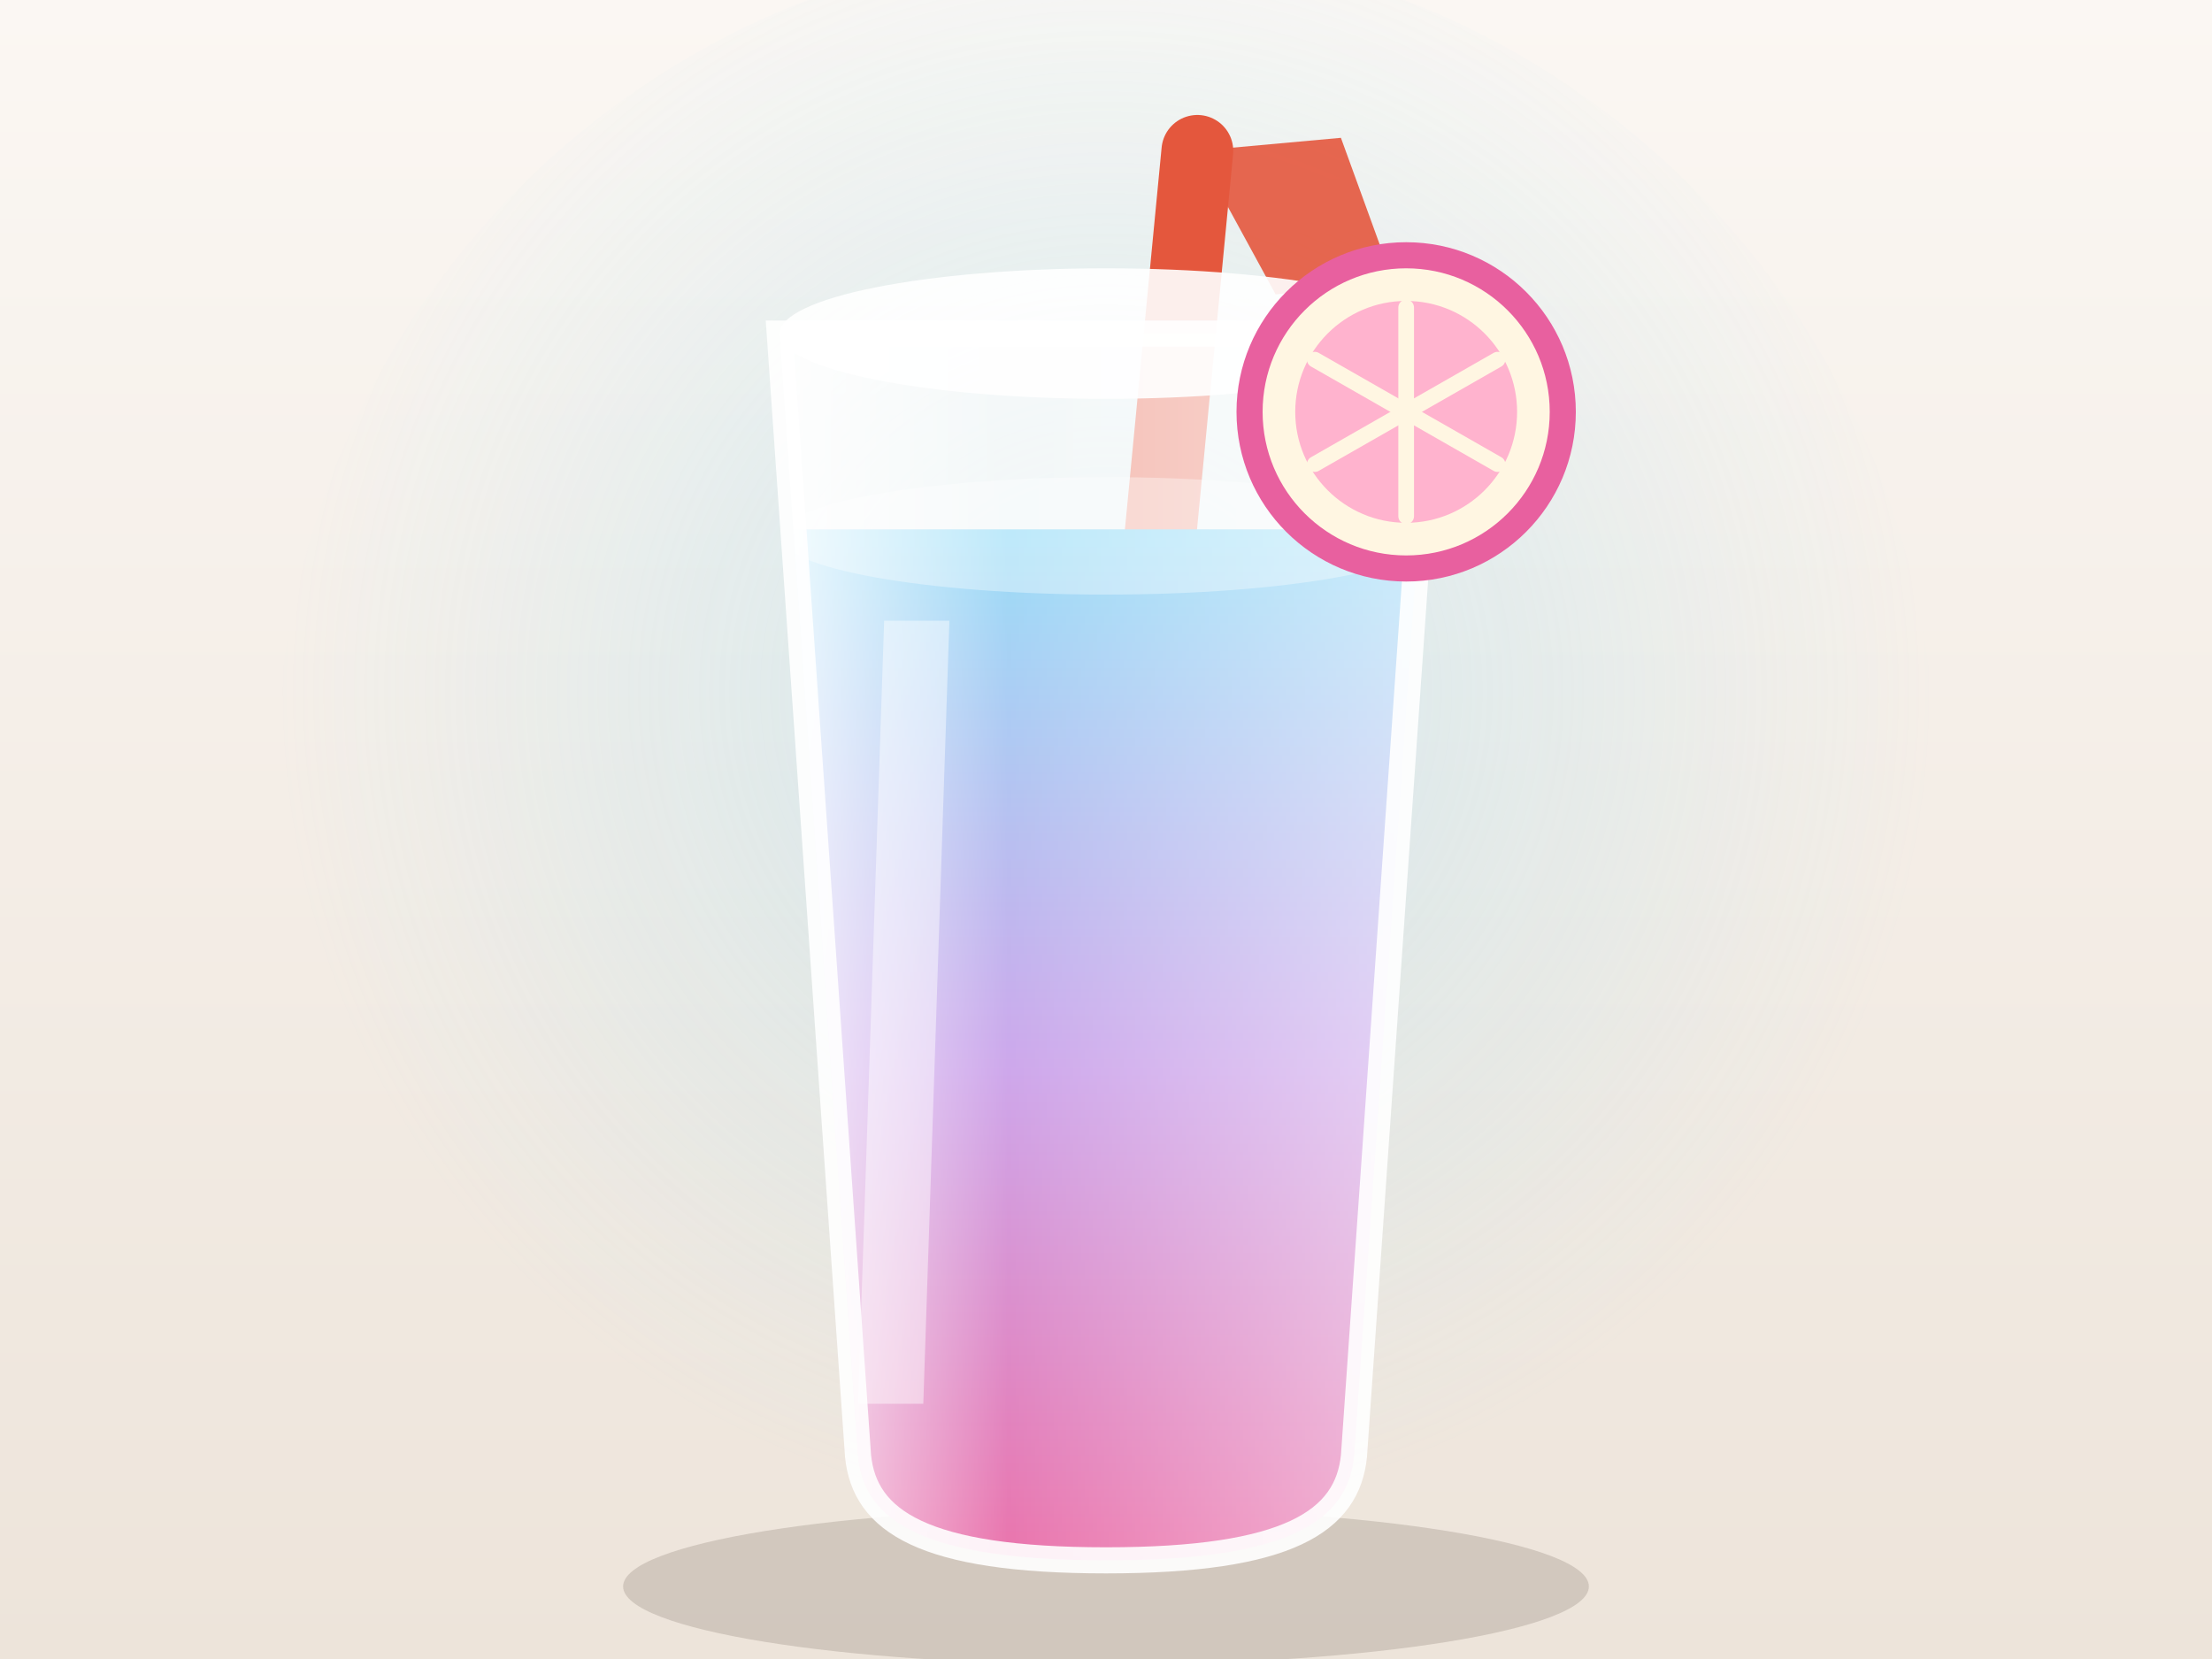
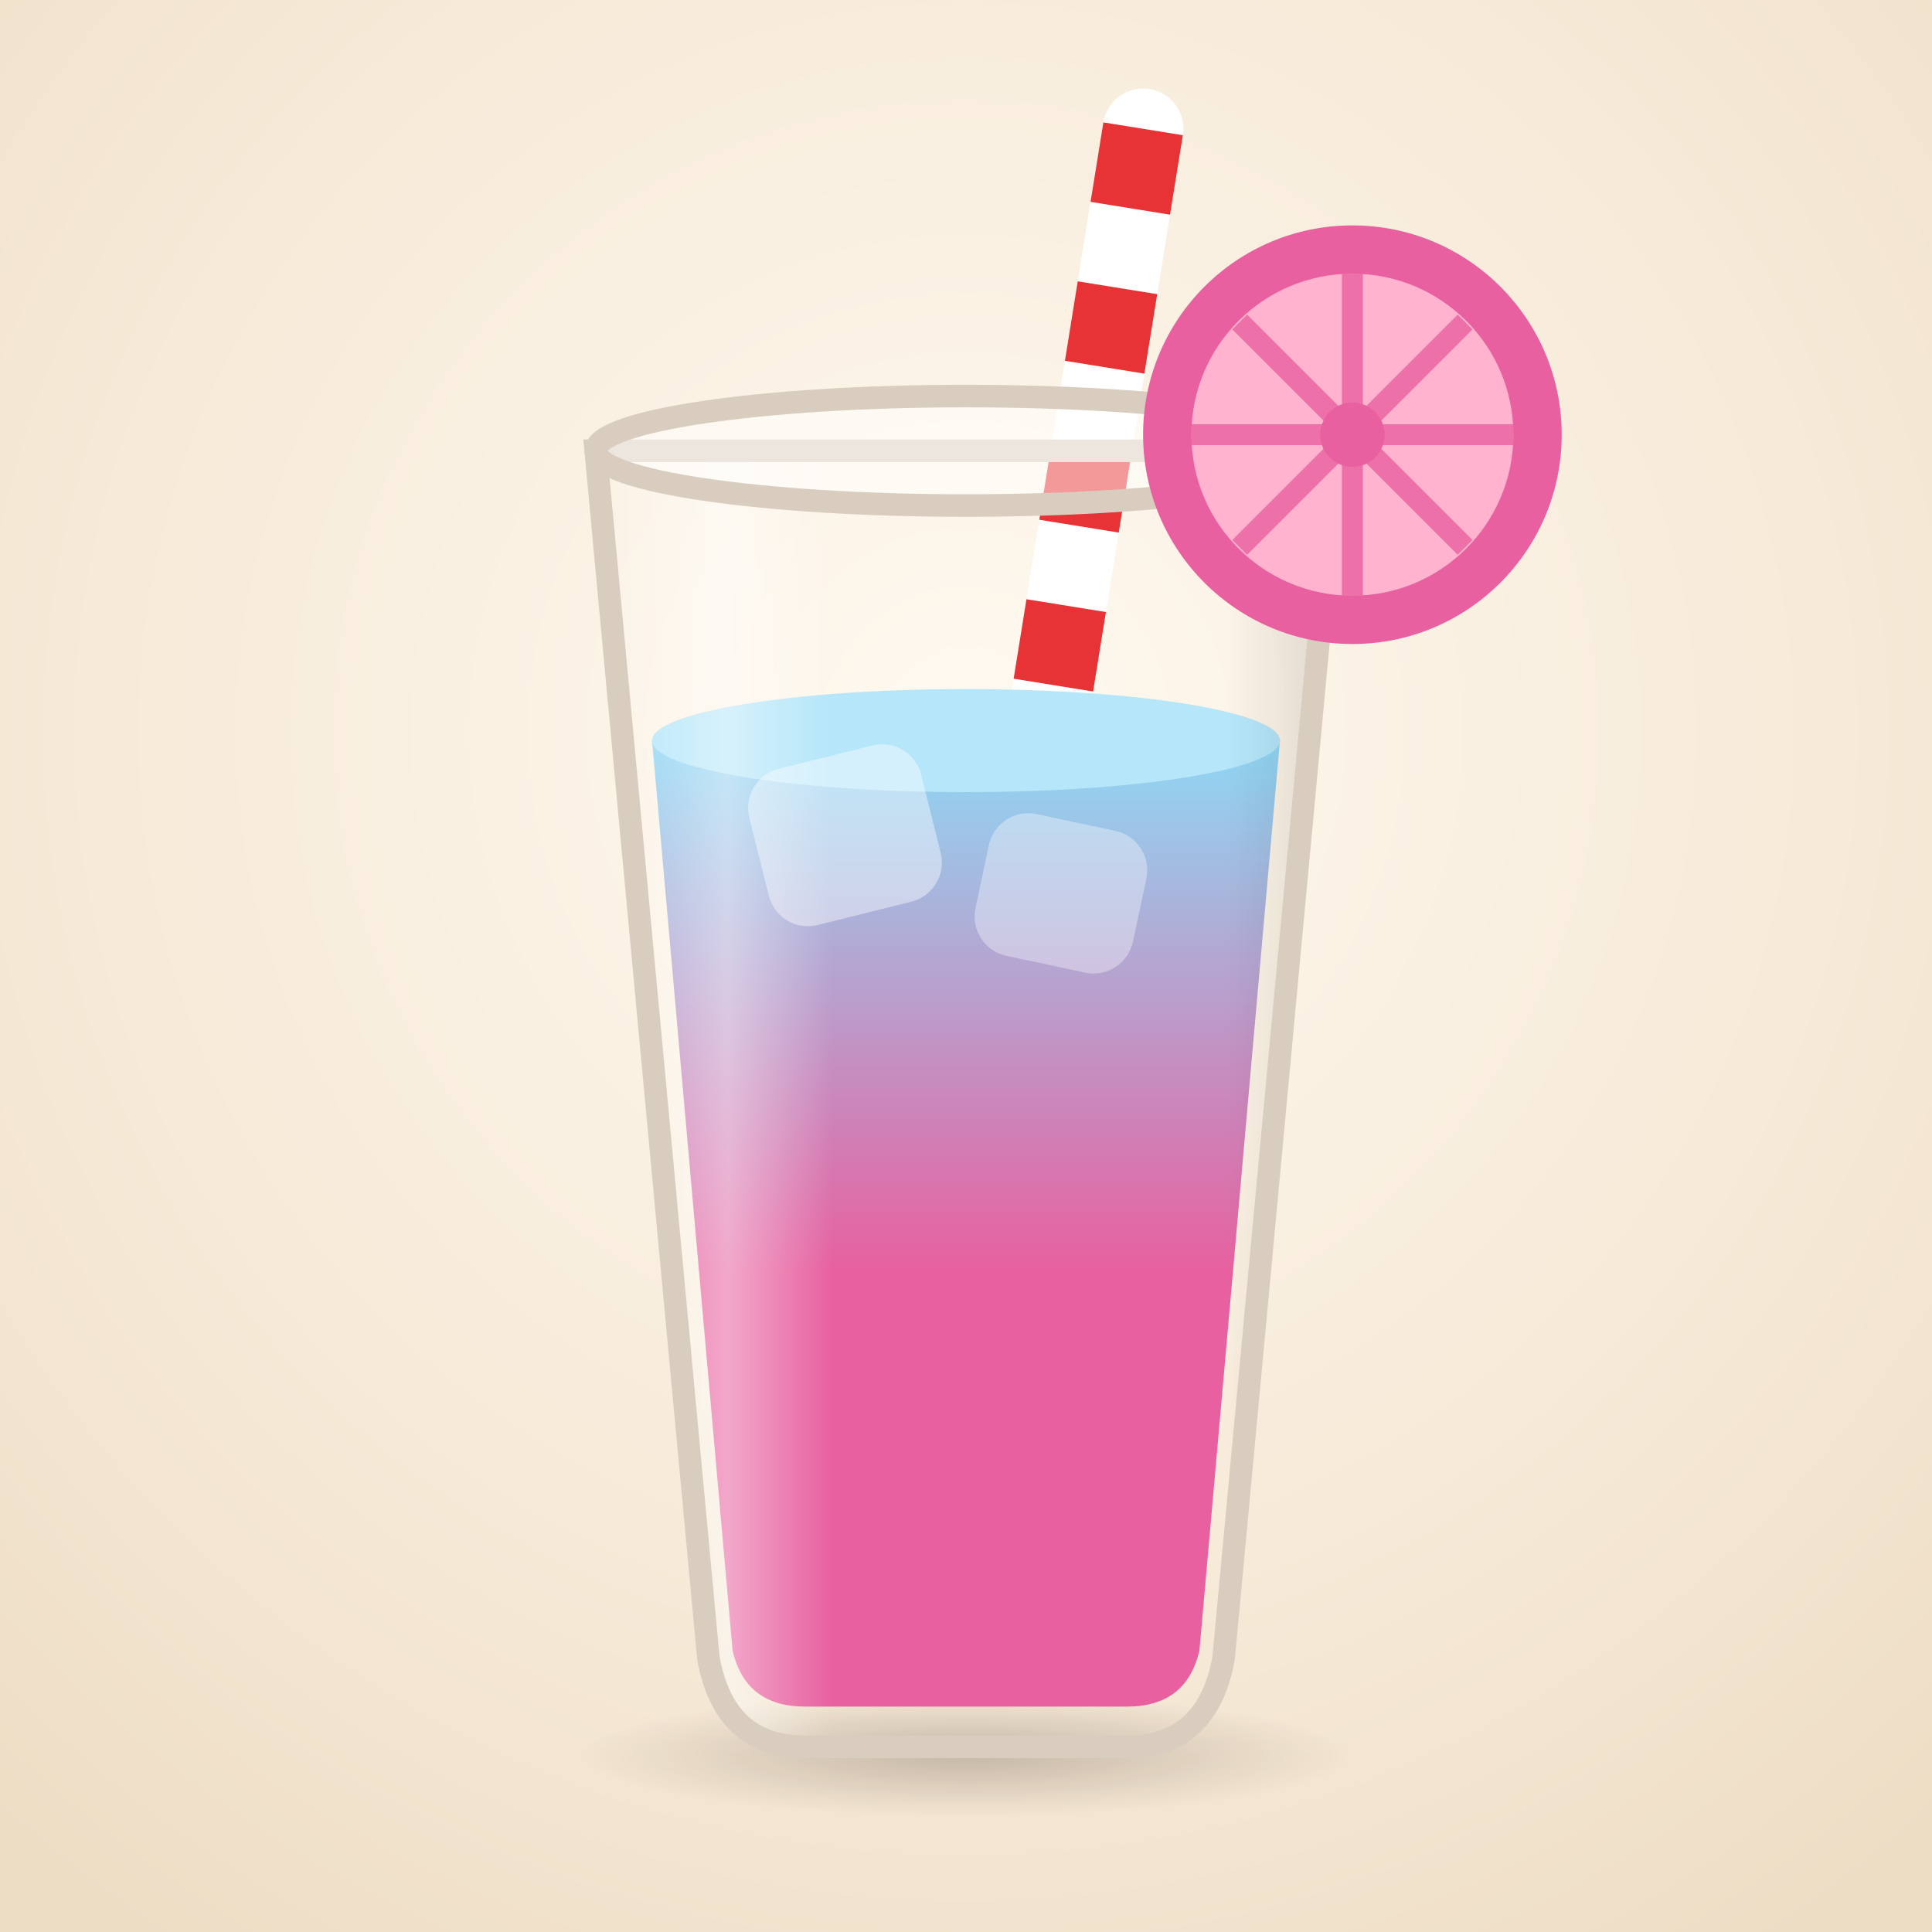
- <svg xmlns="http://www.w3.org/2000/svg" viewBox="0 0 400 300" width="400" height="300" role="img">
+ <svg xmlns="http://www.w3.org/2000/svg" viewBox="0 0 120 120" width="480" height="480" role="img">
  <defs>
-     <linearGradient id="bg" x1="0" y1="0" x2="0" y2="1">
-       <stop offset="0" stop-color="#FBF7F3" />
-       <stop offset="1" stop-color="#EDE4DA" />
-     </linearGradient>
-     <radialGradient id="halo" cx="0.5" cy="0.45" r="0.5">
-       <stop offset="0" stop-color="#8ED9F6" stop-opacity="0.32" />
-       <stop offset="1" stop-color="#8ED9F6" stop-opacity="0" />
+     <radialGradient id="bg" cx=".5" cy=".38" r=".75">
+       <stop offset="0" stop-color="#FFF9F0" />
+       <stop offset=".6" stop-color="#F6EAD8" />
+       <stop offset="1" stop-color="#EEDDC5" />
+     </radialGradient>
+     <radialGradient id="shadow" cx=".5" cy=".5" r=".5">
+       <stop offset="0" stop-color="#1E1008" stop-opacity=".22" />
+       <stop offset="1" stop-color="#1E1008" stop-opacity="0" />
    </radialGradient>
  </defs>
-   <rect width="400" height="300" fill="url(#bg)" />
-   <circle cx="200" cy="140" r="150" fill="url(#halo)" />
+   <rect width="120" height="120" fill="url(#bg)" />
  <defs>
    <linearGradient id="liq" x1="0" y1="0" x2="0" y2="1">
      <stop offset="0" stop-color="#8ED9F6" />
-       <stop offset="0.52" stop-color="#C79BE8" />
+       <stop offset=".55" stop-color="#E8609F" />
      <stop offset="1" stop-color="#E8609F" />
    </linearGradient>
-     <linearGradient id="glass" x1="0" y1="0" x2="1" y2="0">
-       <stop offset="0" stop-color="#FFFFFF" stop-opacity="0.85" />
-       <stop offset="0.35" stop-color="#FFFFFF" stop-opacity="0.12" />
-       <stop offset="1" stop-color="#FFFFFF" stop-opacity="0.55" />
+     <linearGradient id="shine" x1="0" y1="0" x2="1" y2="0">
+       <stop offset="0" stop-color="#fff" stop-opacity="0" />
+       <stop offset=".18" stop-color="#fff" stop-opacity=".45" />
+       <stop offset=".32" stop-color="#fff" stop-opacity="0" />
+       <stop offset=".85" stop-color="#000" stop-opacity="0" />
+       <stop offset="1" stop-color="#000" stop-opacity=".12" />
    </linearGradient>
-     <clipPath id="cup">
-       <path d="M150 74 L250 74 L238 246 C 237 256 228 262 200 262 C 172 262 163 256 162 246 Z" />
-     </clipPath>
  </defs>
-   <g transform="translate(200,150) scale(1.18) translate(-200,-150)">
-     <ellipse cx="200" cy="266" rx="74" ry="12" fill="#3A2A1E" opacity="0.16" />
-     <path d="M214 46 L236 44 L244 66 L226 68 Z" fill="#E4573D" opacity="0.9" />
-     <path d="M214 46 L204 150" stroke="#E4573D" stroke-width="11" stroke-linecap="round" />
-     <path d="M150 74 L250 74 L238 246 C 237 256 228 262 200 262 C 172 262 163 256 162 246 Z" fill="#FFFFFF" opacity="0.55" />
-     <g clip-path="url(#cup)">
-       <rect x="150" y="104" width="100" height="160" fill="url(#liq)" />
-       <ellipse cx="200" cy="105" rx="50" ry="9" fill="#FFFFFF" opacity="0.35" />
-       <rect x="150" y="74" width="100" height="188" fill="url(#glass)" />
-       <path d="M166 118 L176 118 L172 238 L162 238 Z" fill="#FFFFFF" opacity="0.45" />
-     </g>
-     <path d="M150 74 L250 74 L238 246 C 237 256 228 262 200 262 C 172 262 163 256 162 246 Z" fill="none" stroke="#FFFFFF" stroke-width="4" stroke-opacity="0.9" />
-     <ellipse cx="200" cy="74" rx="50" ry="10" fill="#FFFFFF" opacity="0.9" />
-     <g transform="translate(246,86)">
-       <circle r="24" fill="#FFF6E2" stroke="#E8609F" stroke-width="4" />
-       <circle r="17" fill="#FFB3CE" />
-       <g stroke="#FFF6E2" stroke-width="2.4" stroke-linecap="round">
-         <path d="M0 0 L0 -16" />
-         <path d="M0 0 L14 -8" />
-         <path d="M0 0 L14 8" />
-         <path d="M0 0 L0 16" />
-         <path d="M0 0 L-14 8" />
-         <path d="M0 0 L-14 -8" />
-       </g>
-     </g>
+   <ellipse cx="60" cy="109" rx="24" ry="3.8" fill="url(#shadow)" />
+   <path d="M71 8 L61 70" stroke="#FFFFFF" stroke-width="5" stroke-linecap="round" />
+   <path d="M71 8 L61 70" stroke="#E73335" stroke-width="5" stroke-dasharray="5 5" />
+   <path d="M40.5 46 L45.5 102.5 Q46.3 106 50 106 L70 106 Q73.7 106 74.5 102.5 L79.5 46 Z" fill="url(#liq)" />
+   <ellipse cx="60" cy="46" rx="19.5" ry="3.2" fill="#B5E6F9" />
+   <rect x="47" y="47" width="11" height="10" rx="2.5" fill="#fff" opacity=".42" transform="rotate(-14 52 52)" />
+   <rect x="61" y="51" width="10" height="9" rx="2.5" fill="#fff" opacity=".35" transform="rotate(12 66 55)" />
+   <path d="M37 28 L44 103 Q45 108.5 50 108.5 L70 108.5 Q75 108.5 76 103 L83 28 Z" fill="url(#shine)" stroke="#D8CDBF" stroke-width="1.4" />
+   <ellipse cx="60" cy="28" rx="23" ry="3.4" fill="#FFFFFF" fill-opacity=".5" stroke="#D8CDBF" stroke-width="1.4" />
+   <circle cx="84" cy="27" r="13" fill="#E8609F" />
+   <circle cx="84" cy="27" r="10" fill="#FFB3CE" />
+   <g stroke="#E8609F" stroke-width="1.3" opacity=".8">
+     <path d="M84 17 V37" />
+     <path d="M74 27 H94" />
+     <path d="M77 20 L91 34" />
+     <path d="M91 20 L77 34" />
  </g>
+   <circle cx="84" cy="27" r="2" fill="#E8609F" />
</svg>
